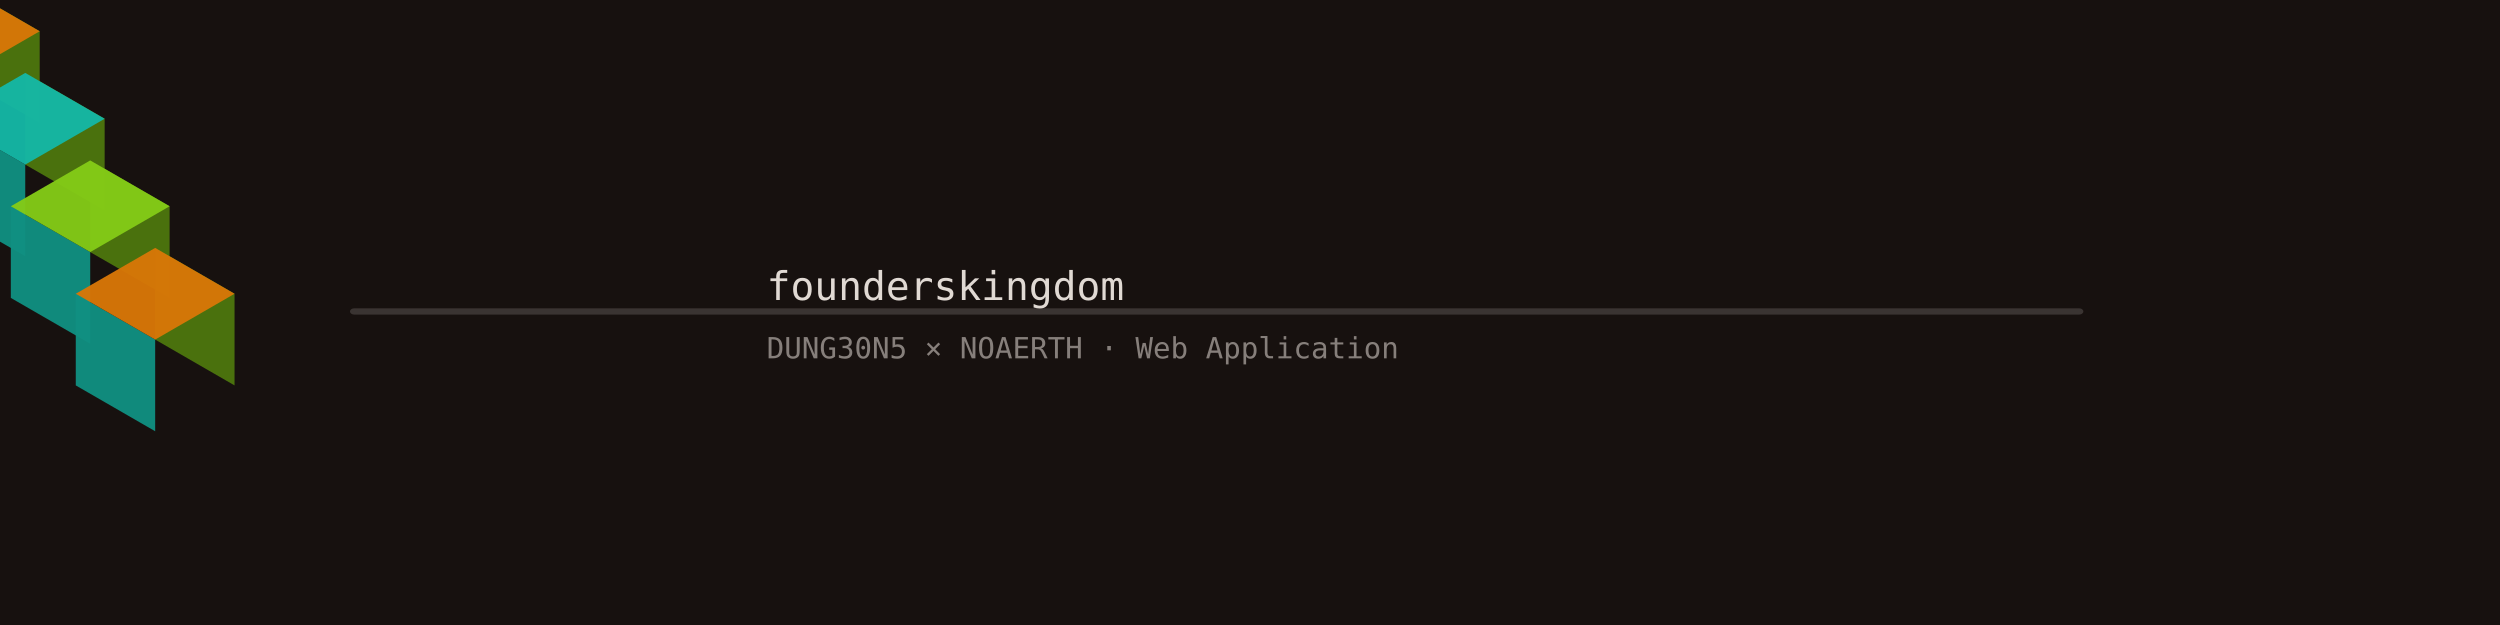
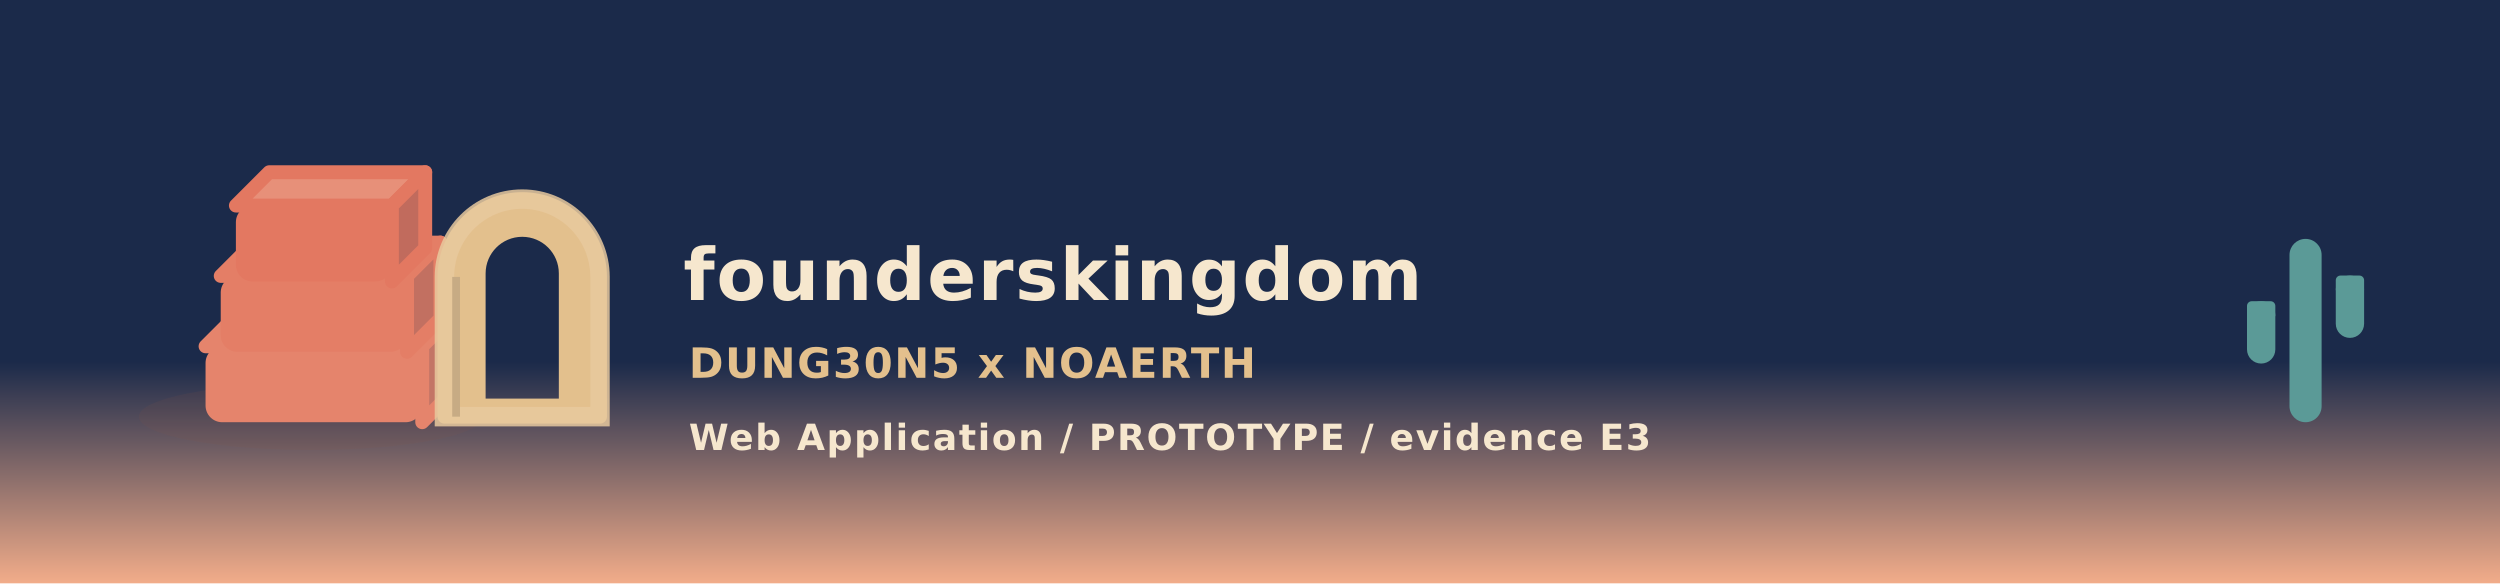
- <svg xmlns="http://www.w3.org/2000/svg" viewBox="0 0 1200 300" width="1200" height="300" role="img" aria-label="founderskingdom identity object">
-   <rect width="1200" height="300" fill="#17110f" />
-   <defs>
-     <linearGradient id="gft" x1="0" y1="0" x2="1" y2="1">
-       <stop offset="0%" stop-color="#d97706" />
-       <stop offset="100%" stop-color="#14b8a6" />
-     </linearGradient>
-   </defs>
-   <rect x="168.00" y="148.00" width="832.00" height="3.00" rx="2.00" fill="rgba(246,239,233,0.160)" opacity="1.00" />
-   <polygon points="-19.05,37.00 19.05,59.00 19.05,15.00 -19.05,-7.00" fill="#4d760d" opacity="0.95" />
-   <polygon points="-57.16,59.00 -19.05,81.00 -19.05,37.00 -57.16,15.00" fill="#109081" opacity="0.95" />
-   <polygon points="-19.05,-7.00 19.05,15.00 -19.05,37.00 -57.16,15.00" fill="#d97706" opacity="0.95" />
-   <polygon points="12.12,79.00 50.23,101.00 50.23,57.00 12.12,35.00" fill="#4d760d" opacity="0.95" />
-   <polygon points="-25.98,101.00 12.12,123.00 12.12,79.00 -25.98,57.00" fill="#109081" opacity="0.95" />
-   <polygon points="12.12,35.00 50.23,57.00 12.12,79.00 -25.98,57.00" fill="#14b8a6" opacity="0.95" />
-   <polygon points="43.30,121.00 81.41,143.00 81.41,99.00 43.30,77.00" fill="#4d760d" opacity="0.95" />
-   <polygon points="5.20,143.00 43.30,165.00 43.30,121.00 5.20,99.00" fill="#109081" opacity="0.95" />
-   <polygon points="43.30,77.00 81.41,99.00 43.30,121.00 5.20,99.00" fill="#84cc16" opacity="0.95" />
-   <polygon points="74.48,163.00 112.58,185.00 112.58,141.00 74.48,119.00" fill="#4d760d" opacity="0.95" />
-   <polygon points="36.37,185.00 74.48,207.00 74.48,163.00 36.37,141.00" fill="#109081" opacity="0.95" />
-   <polygon points="74.48,119.00 112.58,141.00 74.48,163.00 36.37,141.00" fill="#d97706" opacity="0.95" />
-   <text x="368" y="144" font-family="ui-monospace,Menlo,monospace" font-size="19" fill="rgba(246,239,233,0.900)">founderskingdom</text>
-   <text x="368" y="172" font-family="ui-monospace,Menlo,monospace" font-size="14" fill="rgba(246,239,233,0.500)">DUNG30N5 × NOAERTH · Web Application</text>
+ <svg xmlns="http://www.w3.org/2000/svg" width="900" height="210" viewBox="0 0 900 210" role="img" aria-label="founderskingdom - identity object">
+   <linearGradient id="skyf" x1="0" y1="0" x2="0" y2="1">
+     <stop offset="0" stop-color="#1b2a4a" />
+     <stop offset="0.62" stop-color="#1b2a4a" />
+     <stop offset="1" stop-color="#f3ad8a" />
+   </linearGradient>
+   <rect width="900" height="210" fill="url(#skyf)" />
+   <rect x="0" y="352" width="900" height="-142" fill="#e3c08d" />
+   <rect x="0" y="352" width="900" height="3" fill="#e6c596" />
+   <ellipse cx="112" cy="150" rx="62" ry="12" fill="rgba(138,90,68,0.11)" />
+   <path d="M74,124.67 L152,124.67 L164,112.67 L86,112.67 Z" fill="#e99a82" stroke="#e5846c" stroke-width="5" stroke-linejoin="round" />
+   <path d="M152,124.67 L164,112.67 L164,140 L152,152 Z" fill="#c37566" stroke="#e5846c" stroke-width="5" stroke-linejoin="round" />
+   <rect x="74" y="124.67" width="78" height="27.33" rx="6" fill="#e5846c" />
+   <path d="M79.46,99.33 L146.54,99.33 L158.54,87.33 L91.46,87.33 Z" fill="#e8957d" stroke="#e47e66" stroke-width="5" stroke-linejoin="round" />
+   <path d="M146.54,99.33 L158.54,87.33 L158.54,114.67 L146.54,126.67 Z" fill="#c27061" stroke="#e47e66" stroke-width="5" stroke-linejoin="round" />
+   <rect x="79.46" y="99.33" width="67.08" height="27.33" rx="6" fill="#e47e66" />
+   <path d="M84.92,74 L141.08,74 L153.08,62 L96.92,62 Z" fill="#e79079" stroke="#e37861" stroke-width="5" stroke-linejoin="round" />
+   <path d="M141.08,74 L153.08,62 L153.08,89.33 L141.08,101.33 Z" fill="#c16b5d" stroke="#e37861" stroke-width="5" stroke-linejoin="round" />
+   <rect x="84.92" y="74" width="56.16" height="27.33" rx="6" fill="#e37861" />
+   <path d="M160,150 L160,99.68 A28,28 0 0 1 216,99.68 L216,150 Z M172.32,146 L172.32,98.43 A15.68,15.68 0 0 1 203.68,98.43 L203.68,146 Z" fill="#e3c08d" fill-rule="evenodd" stroke="#e3c08d" stroke-width="5" stroke-linejoin="round" />
+   <path d="M160,150 L160,99.68 A28,28 0 0 1 216,99.68 L216,150 Z" fill="none" stroke="#e8c99d" stroke-width="7" stroke-linecap="round" opacity="0.85" />
+   <rect x="162.8" y="99.68" width="2.8" height="50.32" fill="#c7ab84" />
+   <text x="246" y="108" font-family="Verdana,DejaVu Sans,sans-serif" font-size="26" font-weight="700" letter-spacing="0.6" fill="#f6e7ce" text-anchor="start">founderskingdom</text>
+   <text x="248" y="136" font-family="Verdana,DejaVu Sans,sans-serif" font-size="15" font-weight="700" letter-spacing="0.6" fill="#e3c08d" text-anchor="start">DUNG30N5 x NOAERTH</text>
+   <text x="248" y="162" font-family="Verdana,DejaVu Sans,sans-serif" font-size="13" font-weight="700" letter-spacing="0.6" fill="#f6e7ce" text-anchor="start">Web Application  /  PROTOTYPE  /  evidence E3</text>
+   <rect x="824.22" y="86" width="11.56" height="66" rx="5.78" fill="#5b9a97" />
+   <rect x="808.92" y="108.44" width="10.2" height="22.44" rx="5.1" fill="#5b9a97" />
+   <rect x="808.92" y="108.44" width="10.2" height="6.6" rx="1.7" fill="#5b9a97" />
+   <rect x="840.88" y="99.2" width="10.2" height="22.44" rx="5.1" fill="#5b9a97" />
+   <rect x="840.88" y="99.2" width="10.2" height="6.6" rx="1.7" fill="#5b9a97" />
</svg>
